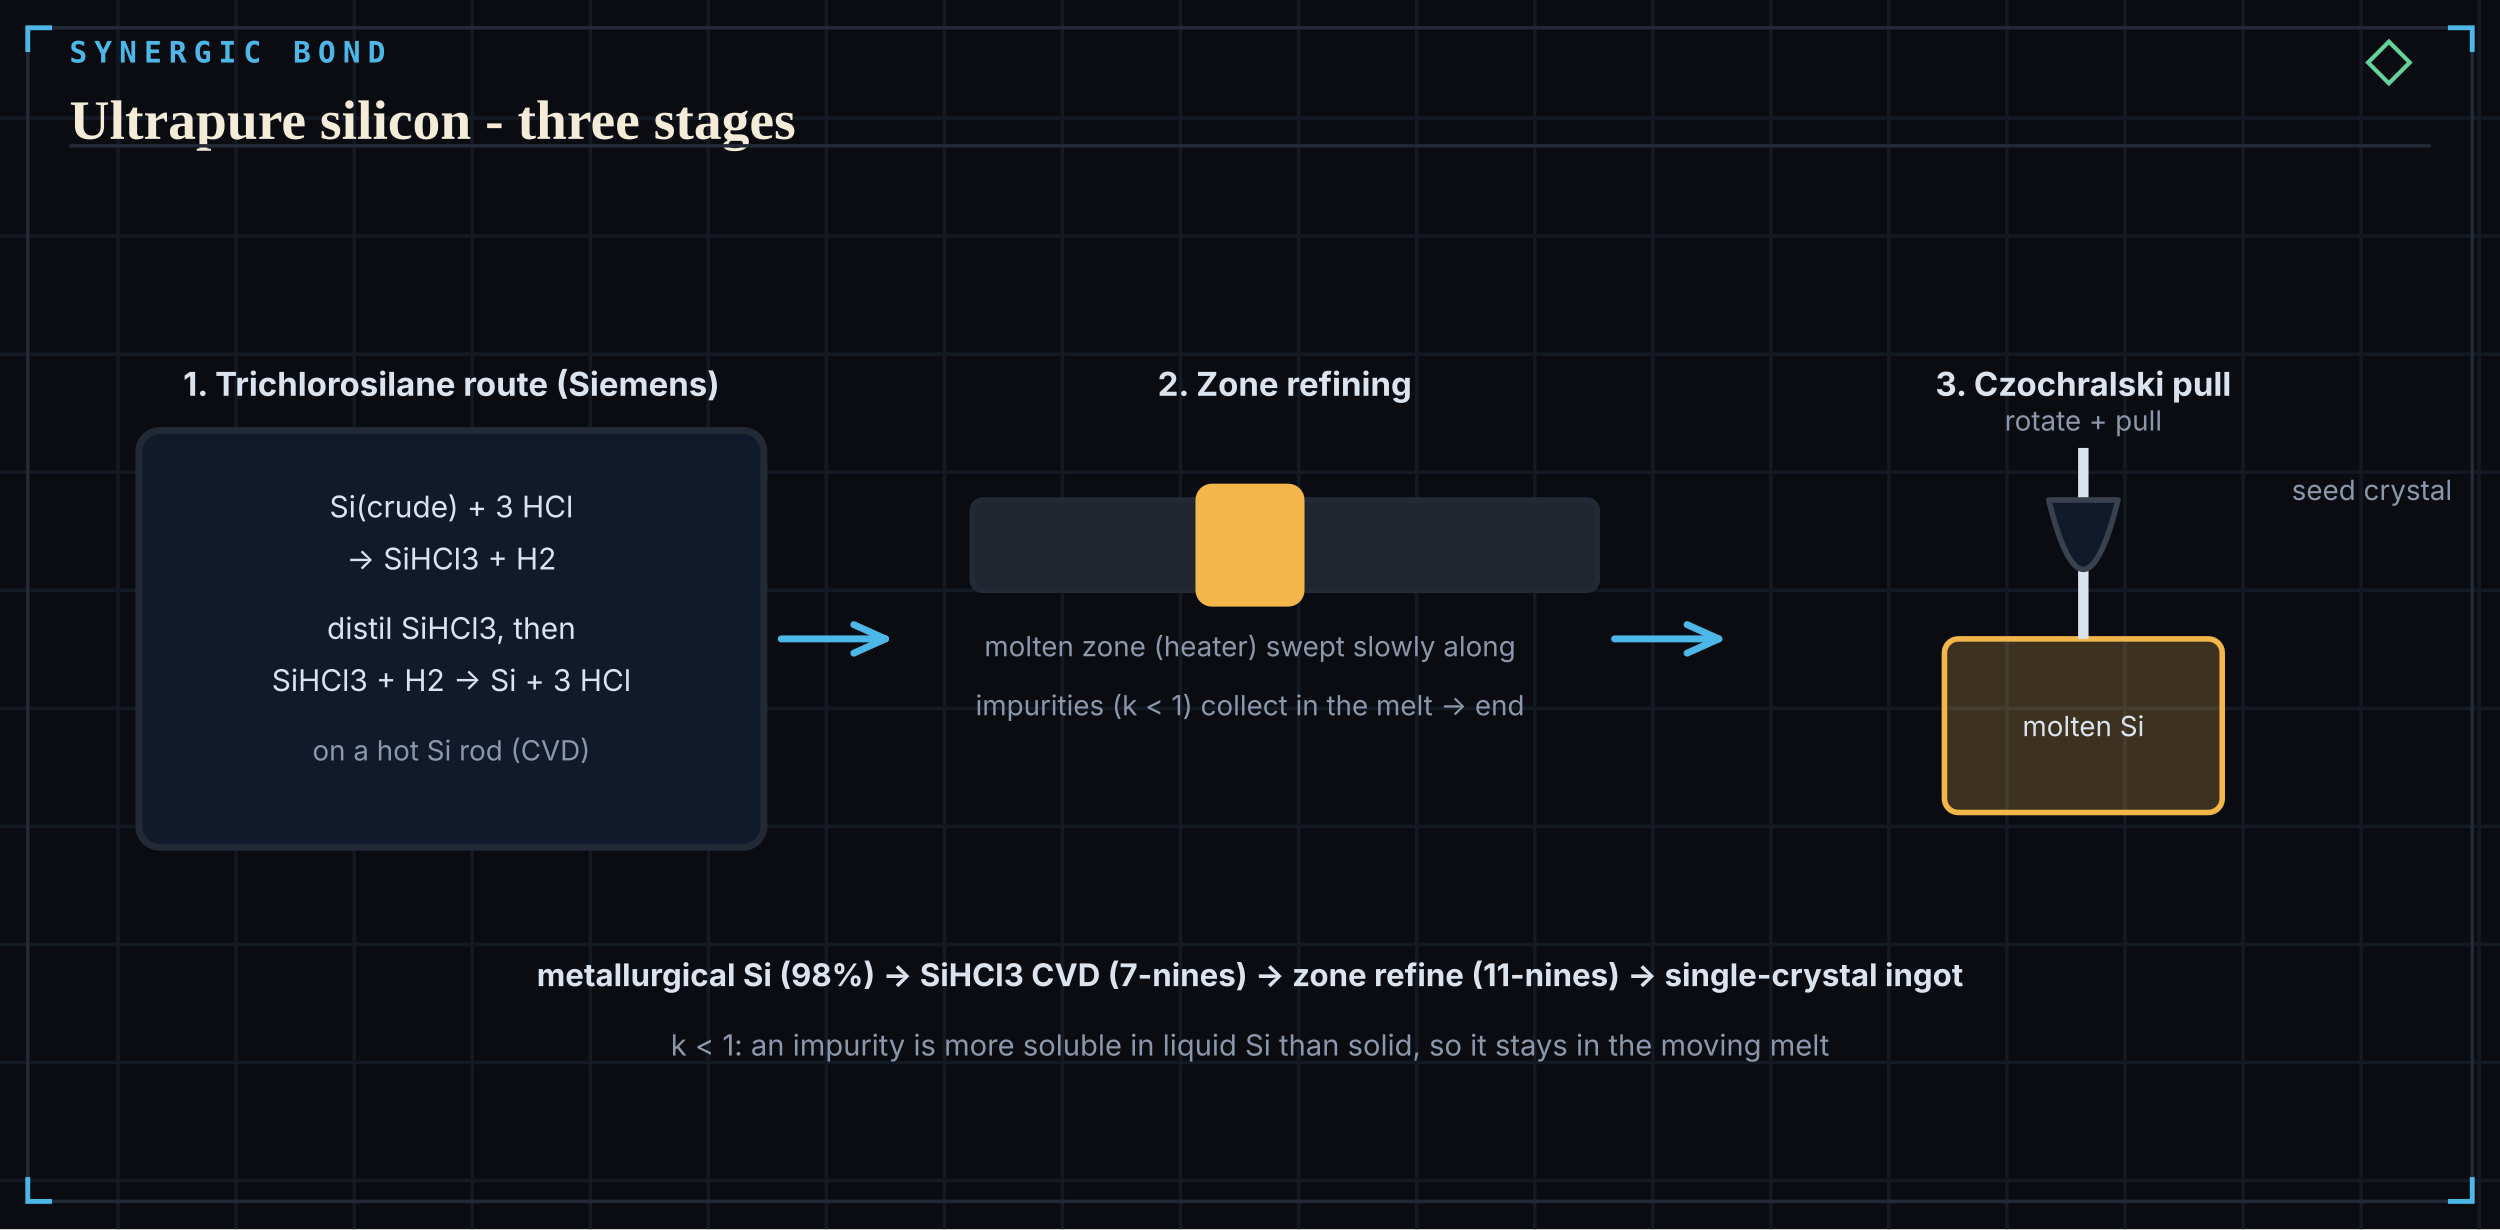
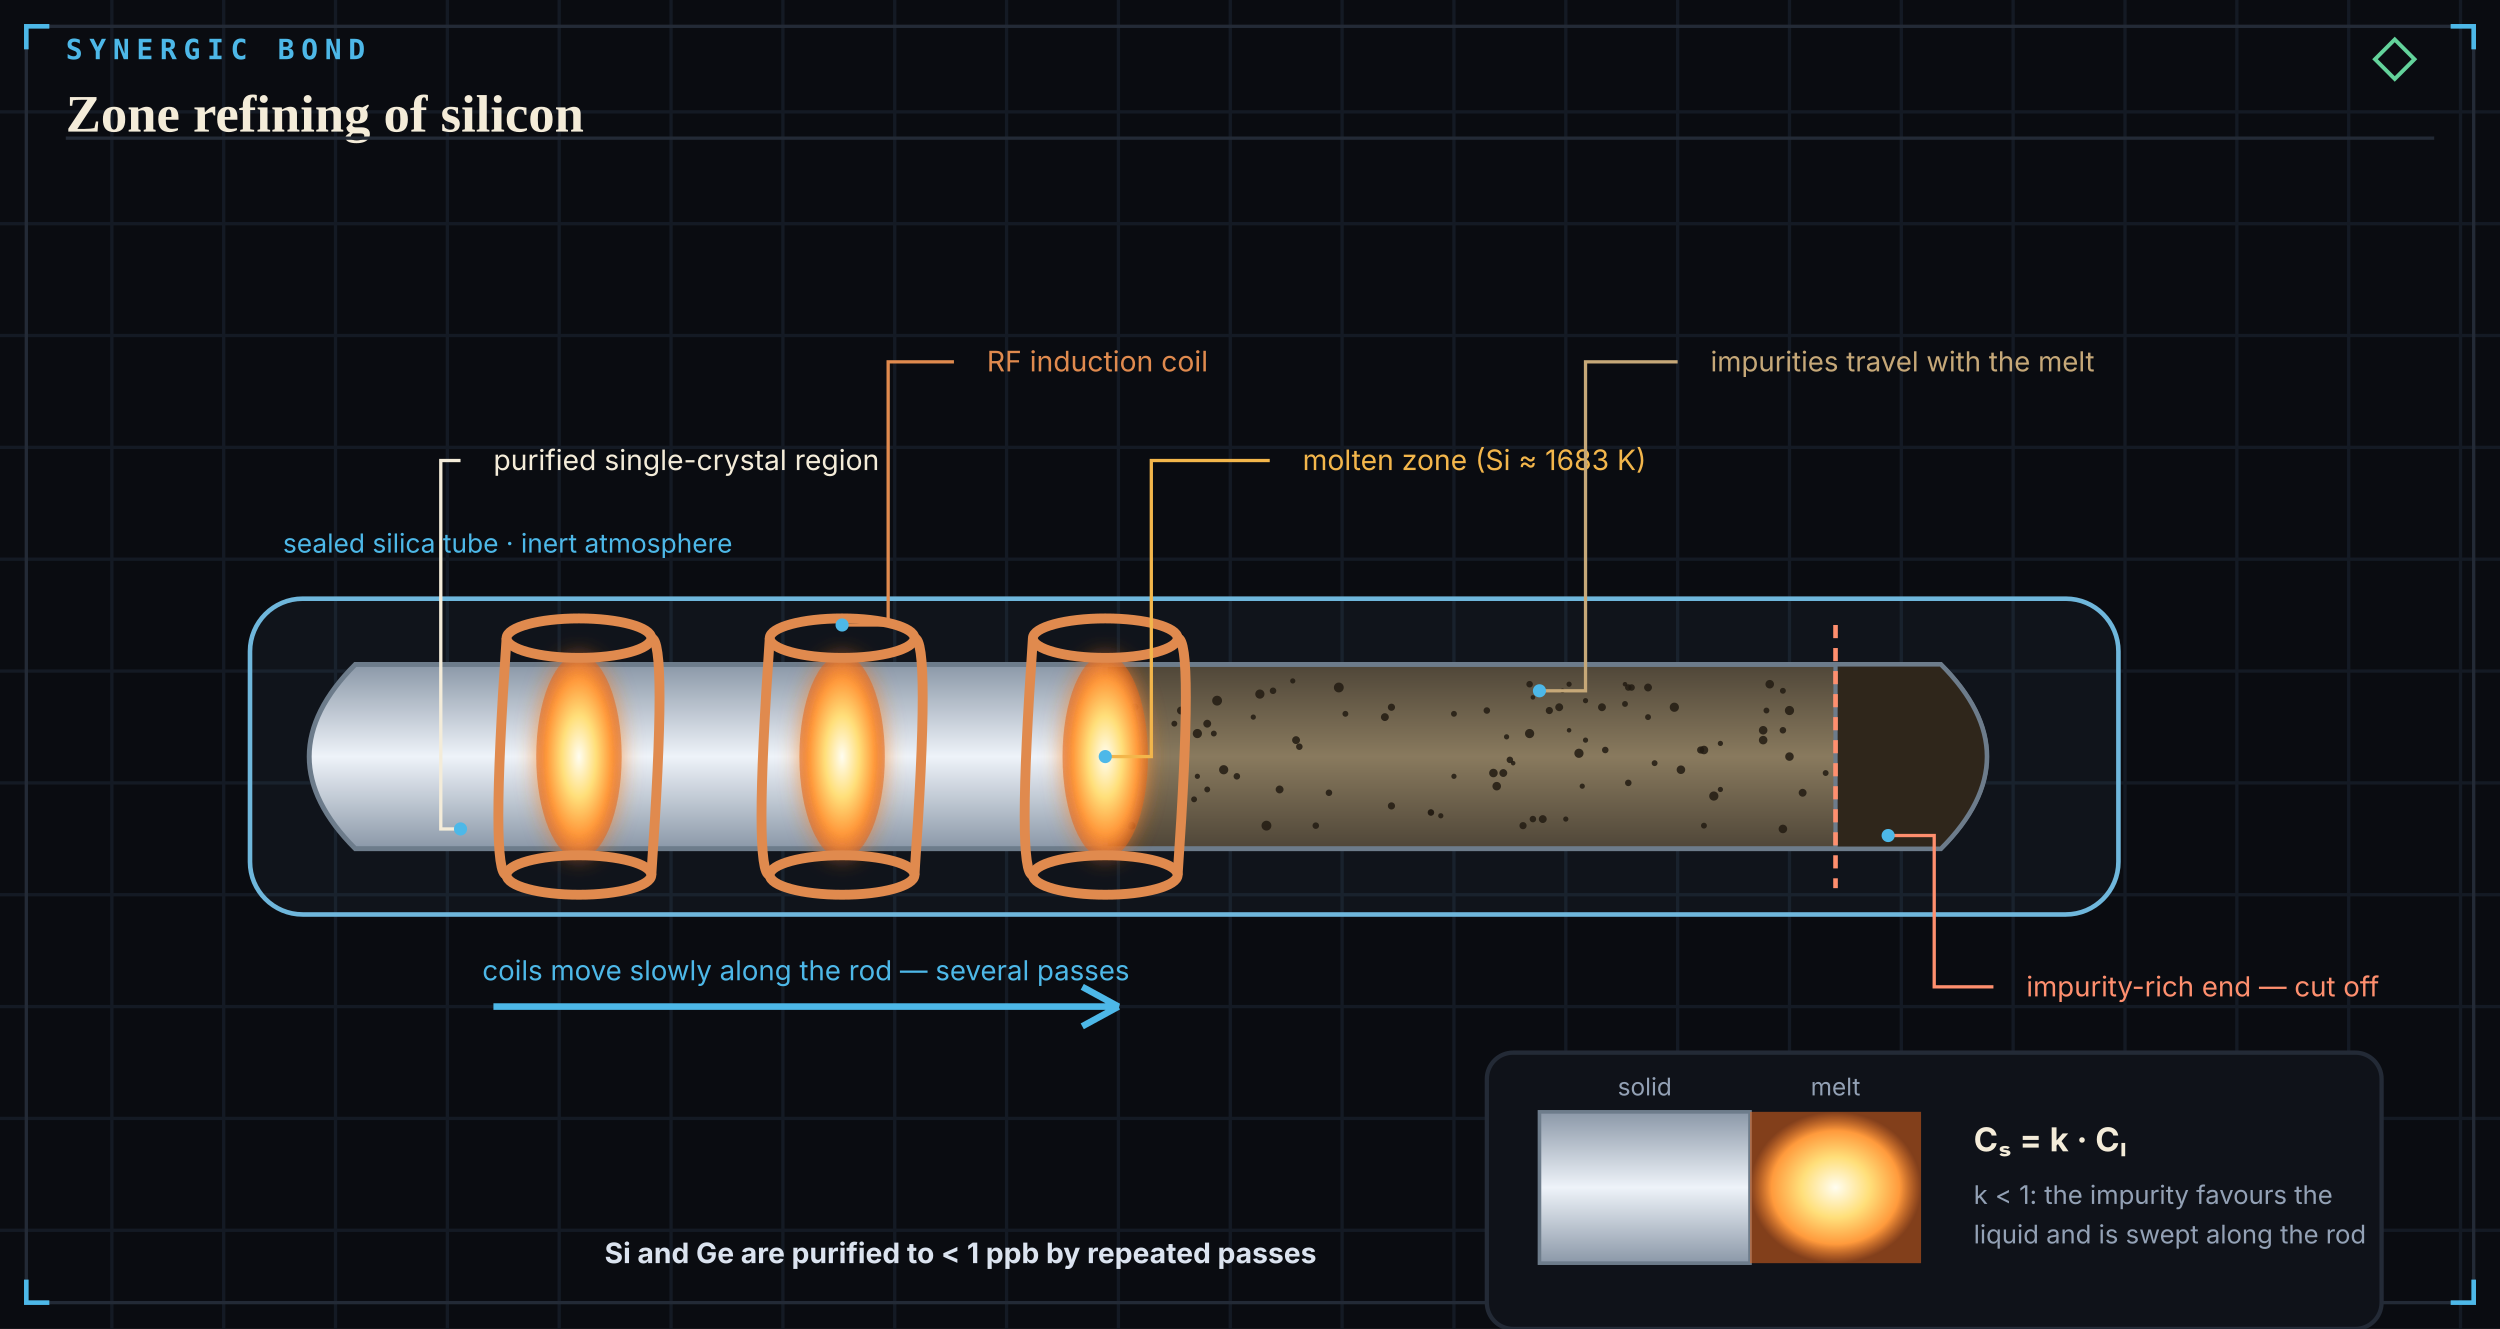
- <svg xmlns="http://www.w3.org/2000/svg" width="720" height="354" viewBox="0 0 720 354" font-family="'Inter','Helvetica Neue',Arial,'DejaVu Sans',sans-serif">
-   <rect width="720" height="354" fill="#0a0c11" />
+ <svg xmlns="http://www.w3.org/2000/svg" width="760" height="404" viewBox="0 0 760 404" font-family="'Inter','Helvetica Neue',Arial,'DejaVu Sans',sans-serif">
+   <defs>
+     <linearGradient id="zp" x1="0" y1="0" x2="0" y2="1">
+       <stop offset="0" stop-color="#8b98a8" stop-opacity="1" />
+       <stop offset="0.5" stop-color="#eef3f9" stop-opacity="1" />
+       <stop offset="1" stop-color="#8b98a8" stop-opacity="1" />
+     </linearGradient>
+     <linearGradient id="zi" x1="0" y1="0" x2="0" y2="1">
+       <stop offset="0" stop-color="#4f4638" stop-opacity="1" />
+       <stop offset="0.5" stop-color="#897a5e" stop-opacity="1" />
+       <stop offset="1" stop-color="#4f4638" stop-opacity="1" />
+     </linearGradient>
+     <radialGradient id="zm" cx="0.5" cy="0.5" r="0.5">
+       <stop offset="0" stop-color="#fffdf0" stop-opacity="1" />
+       <stop offset="0.4" stop-color="#ffdf7a" stop-opacity="1" />
+       <stop offset="0.75" stop-color="#ff9a3c" stop-opacity="1" />
+       <stop offset="1" stop-color="#e0641e" stop-opacity="0.55" />
+     </radialGradient>
+     <filter id="zg" x="-60%" y="-60%" width="220%" height="220%">
+       <feGaussianBlur stdDeviation="3.2" result="b" />
+       <feMerge>
+         <feMergeNode in="b" />
+         <feMergeNode in="SourceGraphic" />
+       </feMerge>
+     </filter>
+   </defs>
+   <rect width="760" height="404" fill="#0a0c11" />
  <g stroke="#141a24" stroke-width="1">
-     <line x1="34" y1="0" x2="34" y2="354" />
-     <line x1="68" y1="0" x2="68" y2="354" />
-     <line x1="102" y1="0" x2="102" y2="354" />
-     <line x1="136" y1="0" x2="136" y2="354" />
-     <line x1="170" y1="0" x2="170" y2="354" />
-     <line x1="204" y1="0" x2="204" y2="354" />
-     <line x1="238" y1="0" x2="238" y2="354" />
-     <line x1="272" y1="0" x2="272" y2="354" />
-     <line x1="306" y1="0" x2="306" y2="354" />
-     <line x1="340" y1="0" x2="340" y2="354" />
-     <line x1="374" y1="0" x2="374" y2="354" />
-     <line x1="408" y1="0" x2="408" y2="354" />
-     <line x1="442" y1="0" x2="442" y2="354" />
-     <line x1="476" y1="0" x2="476" y2="354" />
-     <line x1="510" y1="0" x2="510" y2="354" />
-     <line x1="544" y1="0" x2="544" y2="354" />
-     <line x1="578" y1="0" x2="578" y2="354" />
-     <line x1="612" y1="0" x2="612" y2="354" />
-     <line x1="646" y1="0" x2="646" y2="354" />
-     <line x1="680" y1="0" x2="680" y2="354" />
-     <line x1="714" y1="0" x2="714" y2="354" />
-     <line x1="0" y1="34" x2="720" y2="34" />
-     <line x1="0" y1="68" x2="720" y2="68" />
-     <line x1="0" y1="102" x2="720" y2="102" />
-     <line x1="0" y1="136" x2="720" y2="136" />
-     <line x1="0" y1="170" x2="720" y2="170" />
-     <line x1="0" y1="204" x2="720" y2="204" />
-     <line x1="0" y1="238" x2="720" y2="238" />
-     <line x1="0" y1="272" x2="720" y2="272" />
-     <line x1="0" y1="306" x2="720" y2="306" />
-     <line x1="0" y1="340" x2="720" y2="340" />
+     <line x1="34" y1="0" x2="34" y2="404" />
+     <line x1="68" y1="0" x2="68" y2="404" />
+     <line x1="102" y1="0" x2="102" y2="404" />
+     <line x1="136" y1="0" x2="136" y2="404" />
+     <line x1="170" y1="0" x2="170" y2="404" />
+     <line x1="204" y1="0" x2="204" y2="404" />
+     <line x1="238" y1="0" x2="238" y2="404" />
+     <line x1="272" y1="0" x2="272" y2="404" />
+     <line x1="306" y1="0" x2="306" y2="404" />
+     <line x1="340" y1="0" x2="340" y2="404" />
+     <line x1="374" y1="0" x2="374" y2="404" />
+     <line x1="408" y1="0" x2="408" y2="404" />
+     <line x1="442" y1="0" x2="442" y2="404" />
+     <line x1="476" y1="0" x2="476" y2="404" />
+     <line x1="510" y1="0" x2="510" y2="404" />
+     <line x1="544" y1="0" x2="544" y2="404" />
+     <line x1="578" y1="0" x2="578" y2="404" />
+     <line x1="612" y1="0" x2="612" y2="404" />
+     <line x1="646" y1="0" x2="646" y2="404" />
+     <line x1="680" y1="0" x2="680" y2="404" />
+     <line x1="714" y1="0" x2="714" y2="404" />
+     <line x1="748" y1="0" x2="748" y2="404" />
+     <line x1="0" y1="34" x2="760" y2="34" />
+     <line x1="0" y1="68" x2="760" y2="68" />
+     <line x1="0" y1="102" x2="760" y2="102" />
+     <line x1="0" y1="136" x2="760" y2="136" />
+     <line x1="0" y1="170" x2="760" y2="170" />
+     <line x1="0" y1="204" x2="760" y2="204" />
+     <line x1="0" y1="238" x2="760" y2="238" />
+     <line x1="0" y1="272" x2="760" y2="272" />
+     <line x1="0" y1="306" x2="760" y2="306" />
+     <line x1="0" y1="340" x2="760" y2="340" />
+     <line x1="0" y1="374" x2="760" y2="374" />
  </g>
-   <rect x="8" y="8" width="704" height="338" fill="none" stroke="#232a36" stroke-width="1" />
+   <rect x="8" y="8" width="744" height="388" fill="none" stroke="#232a36" stroke-width="1" />
  <path d="M 8 15 L 8 8 L 15 8" stroke="#4db8e8" stroke-width="1.4" fill="none" />
-   <path d="M 712 15 L 712 8 L 705 8" stroke="#4db8e8" stroke-width="1.4" fill="none" />
-   <path d="M 8 339 L 8 346 L 15 346" stroke="#4db8e8" stroke-width="1.4" fill="none" />
-   <path d="M 712 339 L 712 346 L 705 346" stroke="#4db8e8" stroke-width="1.4" fill="none" />
+   <path d="M 752 15 L 752 8 L 745 8" stroke="#4db8e8" stroke-width="1.4" fill="none" />
+   <path d="M 8 389 L 8 396 L 15 396" stroke="#4db8e8" stroke-width="1.4" fill="none" />
+   <path d="M 752 389 L 752 396 L 745 396" stroke="#4db8e8" stroke-width="1.4" fill="none" />
  <text x="20" y="18" font-size="8.5" font-weight="bold" fill="#4db8e8" text-anchor="start" font-family="'SF Mono','DejaVu Sans Mono',ui-monospace,Menlo,monospace" letter-spacing="0.24em">SYNERGIC BOND</text>
-   <path d="M 688 12 l 6 6 l -6 6 l -6 -6 z" fill="none" stroke="#63d39b" stroke-width="1.2" />
-   <text x="20" y="40" font-size="16" font-weight="bold" fill="#f4ecd9" text-anchor="start" font-family="'Georgia','Times New Roman',serif">Ultrapure silicon  -  three stages</text>
-   <line x1="20" y1="42" x2="700" y2="42" stroke="#232a36" stroke-width="1" />
+   <path d="M 728 12 l 6 6 l -6 6 l -6 -6 z" fill="none" stroke="#63d39b" stroke-width="1.2" />
+   <text x="20" y="40" font-size="16" font-weight="bold" fill="#f4ecd9" text-anchor="start" font-family="'Georgia','Times New Roman',serif">Zone refining of silicon</text>
+   <line x1="20" y1="42" x2="740" y2="42" stroke="#232a36" stroke-width="1" />
  <g transform="translate(0,34)">
-     <rect x="40" y="90" width="180" height="120" rx="6" fill="#111a2b" stroke="#232a36" stroke-width="2" />
-     <text x="130.0" y="80.0" font-size="9.5" font-weight="bold" fill="#dbe3ef" text-anchor="middle">1. Trichlorosilane route (Siemens)</text>
-     <text x="130.0" y="115.0" font-size="8.6" font-weight="normal" fill="#dbe3ef" text-anchor="middle">Si(crude) + 3 HCl</text>
-     <text x="130.0" y="130.0" font-size="8.6" font-weight="normal" fill="#dbe3ef" text-anchor="middle">-&gt; SiHCl3 + H2</text>
-     <text x="130.0" y="150.0" font-size="8.6" font-weight="normal" fill="#dbe3ef" text-anchor="middle">distil SiHCl3, then</text>
-     <text x="130.0" y="165.0" font-size="8.6" font-weight="normal" fill="#dbe3ef" text-anchor="middle">SiHCl3 + H2 -&gt; Si + 3 HCl</text>
-     <text x="130.0" y="185.0" font-size="8" font-weight="normal" fill="#8b98ac" text-anchor="middle">on a hot Si rod (CVD)</text>
-     <line x1="225.0" y1="150.0" x2="255.0" y2="150.0" stroke="#4db8e8" stroke-width="2" stroke-linecap="round" />
-     <line x1="255.0" y1="150.0" x2="245.9" y2="145.9" stroke="#4db8e8" stroke-width="2" stroke-linecap="round" />
-     <line x1="255.0" y1="150.0" x2="245.9" y2="154.1" stroke="#4db8e8" stroke-width="2" stroke-linecap="round" />
-     <text x="370.0" y="80.0" font-size="9.5" font-weight="bold" fill="#dbe3ef" text-anchor="middle">2. Zone refining</text>
-     <rect x="280" y="110" width="180" height="26" rx="3" fill="#20262f" stroke="#232a36" stroke-width="1.6" />
-     <rect x="345" y="106" width="30" height="34" rx="4" fill="#f3b64b" stroke="#f3b64b" stroke-width="1.4" />
-     <text x="360.0" y="155.0" font-size="8" font-weight="normal" fill="#8b98ac" text-anchor="middle">molten zone (heater) swept slowly along</text>
-     <text x="360.0" y="172.0" font-size="8" font-weight="normal" fill="#8b98ac" text-anchor="middle">impurities (k &lt; 1) collect in the melt -&gt; end</text>
-     <line x1="465.0" y1="150.0" x2="495.0" y2="150.0" stroke="#4db8e8" stroke-width="2" stroke-linecap="round" />
-     <line x1="495.0" y1="150.0" x2="485.9" y2="145.9" stroke="#4db8e8" stroke-width="2" stroke-linecap="round" />
-     <line x1="495.0" y1="150.0" x2="485.9" y2="154.1" stroke="#4db8e8" stroke-width="2" stroke-linecap="round" />
-     <text x="600.0" y="80.0" font-size="9.5" font-weight="bold" fill="#dbe3ef" text-anchor="middle">3. Czochralski pull</text>
-     <rect x="560" y="150" width="80" height="50" rx="4" fill="rgba(240,190,90,0.22)" stroke="#f3b64b" stroke-width="1.6" />
-     <text x="600.0" y="178.0" font-size="8" font-weight="normal" fill="#dbe3ef" text-anchor="middle">molten Si</text>
-     <path d="M 600.0 150.0 L 600.0 110.0 L 600.0 95.0" fill="none" stroke="#dbe3ef" stroke-width="3" stroke-linejoin="round" />
-     <path d="M 590 110 Q 600 150 610 110 Z" fill="#111a2b" stroke="#39414f" stroke-width="1.6" stroke-linejoin="round" />
-     <text x="660.0" y="110.0" font-size="8" font-weight="normal" fill="#8b98ac" text-anchor="start">seed crystal</text>
-     <text x="600.0" y="90.0" font-size="8" font-weight="normal" fill="#8b98ac" text-anchor="middle">rotate + pull</text>
-     <text x="360.0" y="250.0" font-size="9" font-weight="bold" fill="#dbe3ef" text-anchor="middle">metallurgical Si (98%)  -&gt;  SiHCl3 CVD (7-nines)  -&gt;  zone refine (11-nines)  -&gt;  single-crystal ingot</text>
-     <text x="360.0" y="270.0" font-size="8.4" font-weight="normal" fill="#8b98ac" text-anchor="middle">k &lt; 1: an impurity is more soluble in liquid Si than solid, so it stays in the moving melt</text>
+     <rect x="76" y="148" width="568" height="96" rx="16" fill="rgba(120,190,235,0.05)" stroke="#6fb7dc" stroke-width="1.4" />
+     <path d="M 108 168 L 336 168 L 336 224 L 108 224 Q 80 196.0 108 168 Z" fill="url(#zp)" stroke="#6d7c8b" stroke-width="1.5" />
+     <path d="M 336 168 L 590 168 Q 618 196.0 590 224 L 336 224 Z" fill="url(#zi)" stroke="#6d7c8b" stroke-width="1.5" />
+     <circle cx="458" cy="190" r="0.8" fill="#221b12" opacity="0.85" />
+     <circle cx="559" cy="173" r="1.1" fill="#221b12" opacity="0.85" />
+     <circle cx="567" cy="177" r="1.1" fill="#221b12" opacity="0.85" />
+     <circle cx="496" cy="175" r="1.0" fill="#221b12" opacity="0.85" />
+     <circle cx="518" cy="194" r="1.3" fill="#221b12" opacity="0.85" />
+     <circle cx="381" cy="184" r="0.8" fill="#221b12" opacity="0.85" />
+     <circle cx="469" cy="215" r="1.2" fill="#221b12" opacity="0.85" />
+     <circle cx="536" cy="191" r="1.3" fill="#221b12" opacity="0.85" />
+     <circle cx="367" cy="186" r="1.2" fill="#221b12" opacity="0.85" />
+     <circle cx="523" cy="192" r="0.8" fill="#221b12" opacity="0.85" />
+     <circle cx="409" cy="183" r="0.9" fill="#221b12" opacity="0.85" />
+     <circle cx="544" cy="182" r="1.4" fill="#221b12" opacity="0.85" />
+     <circle cx="562" cy="176" r="1.0" fill="#221b12" opacity="0.85" />
+     <circle cx="465" cy="174" r="1.0" fill="#221b12" opacity="0.85" />
+     <circle cx="569" cy="178" r="1.2" fill="#221b12" opacity="0.85" />
+     <circle cx="372" cy="200" r="1.4" fill="#221b12" opacity="0.85" />
+     <circle cx="393" cy="173" r="0.8" fill="#221b12" opacity="0.85" />
+     <circle cx="477" cy="174" r="0.8" fill="#221b12" opacity="0.85" />
+     <circle cx="466" cy="215" r="1.0" fill="#221b12" opacity="0.85" />
+     <circle cx="442" cy="202" r="0.8" fill="#221b12" opacity="0.85" />
+     <circle cx="487" cy="181" r="1.2" fill="#221b12" opacity="0.85" />
+     <circle cx="582" cy="175" r="1.1" fill="#221b12" opacity="0.85" />
+     <circle cx="494" cy="180" r="0.9" fill="#221b12" opacity="0.85" />
+     <circle cx="591" cy="219" r="0.8" fill="#221b12" opacity="0.85" />
+     <circle cx="518" cy="217" r="0.9" fill="#221b12" opacity="0.85" />
+     <circle cx="495" cy="175" r="1.0" fill="#221b12" opacity="0.85" />
+     <circle cx="511" cy="200" r="1.3" fill="#221b12" opacity="0.85" />
+     <circle cx="364" cy="189" r="1.4" fill="#221b12" opacity="0.85" />
+     <circle cx="488" cy="194" r="1.0" fill="#221b12" opacity="0.85" />
+     <circle cx="589" cy="199" r="0.7" fill="#221b12" opacity="0.85" />
+     <circle cx="542" cy="188" r="1.0" fill="#221b12" opacity="0.85" />
+     <circle cx="395" cy="193" r="1.0" fill="#221b12" opacity="0.85" />
+     <circle cx="364" cy="202" r="0.8" fill="#221b12" opacity="0.85" />
+     <circle cx="538" cy="174" r="1.3" fill="#221b12" opacity="0.85" />
+     <circle cx="544" cy="196" r="1.3" fill="#221b12" opacity="0.85" />
+     <circle cx="404" cy="207" r="1.0" fill="#221b12" opacity="0.85" />
+     <circle cx="400" cy="217" r="1.0" fill="#221b12" opacity="0.85" />
+     <circle cx="435" cy="213" r="1.0" fill="#221b12" opacity="0.85" />
+     <circle cx="509" cy="181" r="1.4" fill="#221b12" opacity="0.85" />
+     <circle cx="407" cy="175" r="1.5" fill="#221b12" opacity="0.85" />
+     <circle cx="385" cy="217" r="1.5" fill="#221b12" opacity="0.85" />
+     <circle cx="494" cy="174" r="0.7" fill="#221b12" opacity="0.85" />
+     <circle cx="394" cy="191" r="1.2" fill="#221b12" opacity="0.85" />
+     <circle cx="584" cy="189" r="0.8" fill="#221b12" opacity="0.85" />
+     <circle cx="482" cy="179" r="0.8" fill="#221b12" opacity="0.85" />
+     <circle cx="481" cy="205" r="0.8" fill="#221b12" opacity="0.85" />
+     <circle cx="455" cy="205" r="1.3" fill="#221b12" opacity="0.85" />
+     <circle cx="438" cy="214" r="0.8" fill="#221b12" opacity="0.85" />
+     <circle cx="521" cy="208" r="1.4" fill="#221b12" opacity="0.85" />
+     <circle cx="466" cy="178" r="0.7" fill="#221b12" opacity="0.85" />
+     <circle cx="474" cy="181" r="1.2" fill="#221b12" opacity="0.85" />
+     <circle cx="363" cy="209" r="0.9" fill="#221b12" opacity="0.85" />
+     <circle cx="345" cy="181" r="1.1" fill="#221b12" opacity="0.85" />
+     <circle cx="482" cy="191" r="0.8" fill="#221b12" opacity="0.85" />
+     <circle cx="463" cy="217" r="1.1" fill="#221b12" opacity="0.85" />
+     <circle cx="577" cy="174" r="1.5" fill="#221b12" opacity="0.85" />
+     <circle cx="564" cy="198" r="1.1" fill="#221b12" opacity="0.85" />
+     <circle cx="476" cy="215" r="0.8" fill="#221b12" opacity="0.85" />
+     <circle cx="503" cy="198" r="0.9" fill="#221b12" opacity="0.85" />
+     <circle cx="523" cy="206" r="0.8" fill="#221b12" opacity="0.85" />
+     <circle cx="517" cy="194" r="1.1" fill="#221b12" opacity="0.85" />
+     <circle cx="501" cy="175" r="1.2" fill="#221b12" opacity="0.85" />
+     <circle cx="435" cy="213" r="0.9" fill="#221b12" opacity="0.85" />
+     <circle cx="548" cy="207" r="1.2" fill="#221b12" opacity="0.85" />
+     <circle cx="561" cy="175" r="1.2" fill="#221b12" opacity="0.85" />
+     <circle cx="495" cy="204" r="1.0" fill="#221b12" opacity="0.85" />
+     <circle cx="359" cy="182" r="1.2" fill="#221b12" opacity="0.85" />
+     <circle cx="387" cy="176" r="1.0" fill="#221b12" opacity="0.85" />
+     <circle cx="460" cy="198" r="0.7" fill="#221b12" opacity="0.85" />
+     <circle cx="536" cy="188" r="1.3" fill="#221b12" opacity="0.85" />
+     <circle cx="344" cy="217" r="1.2" fill="#221b12" opacity="0.85" />
+     <circle cx="586" cy="218" r="1.4" fill="#221b12" opacity="0.85" />
+     <circle cx="369" cy="189" r="0.9" fill="#221b12" opacity="0.85" />
+     <circle cx="537" cy="182" r="0.9" fill="#221b12" opacity="0.85" />
+     <circle cx="370" cy="179" r="1.5" fill="#221b12" opacity="0.85" />
+     <circle cx="586" cy="190" r="1.3" fill="#221b12" opacity="0.85" />
+     <circle cx="459" cy="197" r="1.0" fill="#221b12" opacity="0.85" />
+     <circle cx="501" cy="184" r="0.9" fill="#221b12" opacity="0.85" />
+     <circle cx="471" cy="182" r="1.1" fill="#221b12" opacity="0.85" />
+     <circle cx="578" cy="174" r="0.8" fill="#221b12" opacity="0.85" />
+     <circle cx="542" cy="176" r="0.9" fill="#221b12" opacity="0.85" />
+     <circle cx="555" cy="201" r="0.9" fill="#221b12" opacity="0.85" />
+     <circle cx="357" cy="186" r="0.9" fill="#221b12" opacity="0.85" />
+     <circle cx="542" cy="218" r="1.3" fill="#221b12" opacity="0.85" />
+     <circle cx="567" cy="216" r="1.4" fill="#221b12" opacity="0.85" />
+     <circle cx="572" cy="218" r="0.8" fill="#221b12" opacity="0.85" />
+     <circle cx="421" cy="184" r="1.2" fill="#221b12" opacity="0.85" />
+     <circle cx="465" cy="189" r="1.4" fill="#221b12" opacity="0.85" />
+     <circle cx="442" cy="183" r="0.9" fill="#221b12" opacity="0.85" />
+     <circle cx="457" cy="201" r="1.2" fill="#221b12" opacity="0.85" />
+     <circle cx="452" cy="182" r="1.0" fill="#221b12" opacity="0.85" />
+     <circle cx="423" cy="181" r="1.1" fill="#221b12" opacity="0.85" />
+     <circle cx="389" cy="206" r="1.2" fill="#221b12" opacity="0.85" />
+     <circle cx="376" cy="202" r="1.0" fill="#221b12" opacity="0.85" />
+     <circle cx="454" cy="201" r="1.3" fill="#221b12" opacity="0.85" />
+     <circle cx="563" cy="207" r="0.9" fill="#221b12" opacity="0.85" />
+     <circle cx="477" cy="188" r="0.7" fill="#221b12" opacity="0.85" />
+     <circle cx="480" cy="195" r="1.4" fill="#221b12" opacity="0.85" />
+     <circle cx="423" cy="211" r="1.1" fill="#221b12" opacity="0.85" />
+     <circle cx="367" cy="206" r="0.9" fill="#221b12" opacity="0.85" />
+     <circle cx="475" cy="176" r="0.7" fill="#221b12" opacity="0.85" />
+     <circle cx="572" cy="175" r="0.8" fill="#221b12" opacity="0.85" />
+     <circle cx="383" cy="177" r="1.4" fill="#221b12" opacity="0.85" />
+     <circle cx="591" cy="203" r="1.0" fill="#221b12" opacity="0.85" />
+     <circle cx="564" cy="196" r="0.8" fill="#221b12" opacity="0.85" />
+     <path d="M 558 168 L 590 168 Q 618 196.0 590 224 L 558 224 Z" fill="#2f261b" stroke="#6d7c8b" stroke-width="1.3" />
+     <line x1="558" y1="156" x2="558" y2="236" stroke="#ff8f6e" stroke-width="1.4" stroke-dasharray="4 3" />
+     <ellipse cx="176" cy="196.0" rx="13" ry="31.0" fill="url(#zm)" filter="url(#zg)" />
+     <ellipse cx="176" cy="160" rx="22" ry="6" fill="none" stroke="#e08a4e" stroke-width="3" />
+     <ellipse cx="176" cy="232" rx="22" ry="6" fill="none" stroke="#e08a4e" stroke-width="3" />
+     <path d="M 154 160 q -5 72 0 72" fill="none" stroke="#e08a4e" stroke-width="3" />
+     <path d="M 198 232 q 5 -72 0 -72" fill="none" stroke="#e08a4e" stroke-width="3" />
+     <ellipse cx="256" cy="196.0" rx="13" ry="31.0" fill="url(#zm)" filter="url(#zg)" />
+     <ellipse cx="256" cy="160" rx="22" ry="6" fill="none" stroke="#e08a4e" stroke-width="3" />
+     <ellipse cx="256" cy="232" rx="22" ry="6" fill="none" stroke="#e08a4e" stroke-width="3" />
+     <path d="M 234 160 q -5 72 0 72" fill="none" stroke="#e08a4e" stroke-width="3" />
+     <path d="M 278 232 q 5 -72 0 -72" fill="none" stroke="#e08a4e" stroke-width="3" />
+     <ellipse cx="336" cy="196.0" rx="13" ry="31.0" fill="url(#zm)" filter="url(#zg)" />
+     <ellipse cx="336" cy="160" rx="22" ry="6" fill="none" stroke="#e08a4e" stroke-width="3" />
+     <ellipse cx="336" cy="232" rx="22" ry="6" fill="none" stroke="#e08a4e" stroke-width="3" />
+     <path d="M 314 160 q -5 72 0 72" fill="none" stroke="#e08a4e" stroke-width="3" />
+     <path d="M 358 232 q 5 -72 0 -72" fill="none" stroke="#e08a4e" stroke-width="3" />
+     <path d="M 150 272 L 340 272 l -11 -6 m 11 6 l -11 6" fill="none" stroke="#4db8e8" stroke-width="2" />
+     <text x="245.0" y="264.0" font-size="8.4" font-weight="normal" fill="#4db8e8" text-anchor="middle">coils move slowly along the rod — several passes</text>
+     <text x="86.0" y="134.0" font-size="8" font-weight="normal" fill="#4db8e8" text-anchor="start">sealed silica tube · inert atmosphere</text>
+     <path d="M 140.0 218.0 L 134.0 218.0 L 134.0 106.0 L 140.0 106.0" fill="none" stroke="#f4ecd9" stroke-width="1" />
+     <circle cx="140.0" cy="218.0" r="2" fill="#4db8e8" />
+     <text x="150.0" y="108.9" font-size="8.6" font-weight="normal" fill="#f4ecd9" text-anchor="start">purified single-crystal region</text>
+     <path d="M 256.0 156.0 L 270.0 156.0 L 270.0 76.0 L 290.0 76.0" fill="none" stroke="#e08a4e" stroke-width="1" />
+     <circle cx="256.0" cy="156.0" r="2" fill="#4db8e8" />
+     <text x="300.0" y="78.9" font-size="8.6" font-weight="normal" fill="#e08a4e" text-anchor="start">RF induction coil</text>
+     <path d="M 336.0 196.0 L 350.0 196.0 L 350.0 106.0 L 386.0 106.0" fill="none" stroke="#f3b64b" stroke-width="1" />
+     <circle cx="336.0" cy="196.0" r="2" fill="#4db8e8" />
+     <text x="396.0" y="108.9" font-size="8.6" font-weight="normal" fill="#f3b64b" text-anchor="start">molten zone  (Si ≈ 1683 K)</text>
+     <path d="M 468.0 176.0 L 482.0 176.0 L 482.0 76.0 L 510.0 76.0" fill="none" stroke="#c6a878" stroke-width="1" />
+     <circle cx="468.0" cy="176.0" r="2" fill="#4db8e8" />
+     <text x="520.0" y="78.9" font-size="8.4" font-weight="normal" fill="#c6a878" text-anchor="start">impurities travel with the melt</text>
+     <path d="M 574.0 220.0 L 588.0 220.0 L 588.0 266.0 L 606.0 266.0" fill="none" stroke="#ff8f6e" stroke-width="1" />
+     <circle cx="574.0" cy="220.0" r="2" fill="#4db8e8" />
+     <text x="616.0" y="268.9" font-size="8.4" font-weight="normal" fill="#ff8f6e" text-anchor="start">impurity-rich end — cut off</text>
+     <rect x="452" y="286" width="272" height="84" rx="8" fill="#0f1219" stroke="#232a36" stroke-width="1.3" />
+     <rect x="468" y="304" width="64" height="46" fill="url(#zp)" stroke="#6d7c8b" stroke-width="1.1" />
+     <rect x="532" y="304" width="52" height="46" fill="url(#zm)" />
+     <text x="500.0" y="299.0" font-size="7.4" font-weight="normal" fill="#93a1b5" text-anchor="middle">solid</text>
+     <text x="558.0" y="299.0" font-size="7.4" font-weight="normal" fill="#93a1b5" text-anchor="middle">melt</text>
+     <text x="600.0" y="316.0" font-size="10" font-weight="bold" fill="#f4ecd9" text-anchor="start">Cₛ = k · Cₗ</text>
+     <text x="600.0" y="332.0" font-size="7.8" font-weight="normal" fill="#93a1b5" text-anchor="start">k &lt; 1: the impurity favours the</text>
+     <text x="600.0" y="344.0" font-size="7.8" font-weight="normal" fill="#93a1b5" text-anchor="start">liquid and is swept along the rod</text>
+     <text x="292.0" y="350.0" font-size="8.6" font-weight="bold" fill="#dbe3ef" text-anchor="middle">Si and Ge are purified to &lt; 1 ppb by repeated passes</text>
  </g>
</svg>
